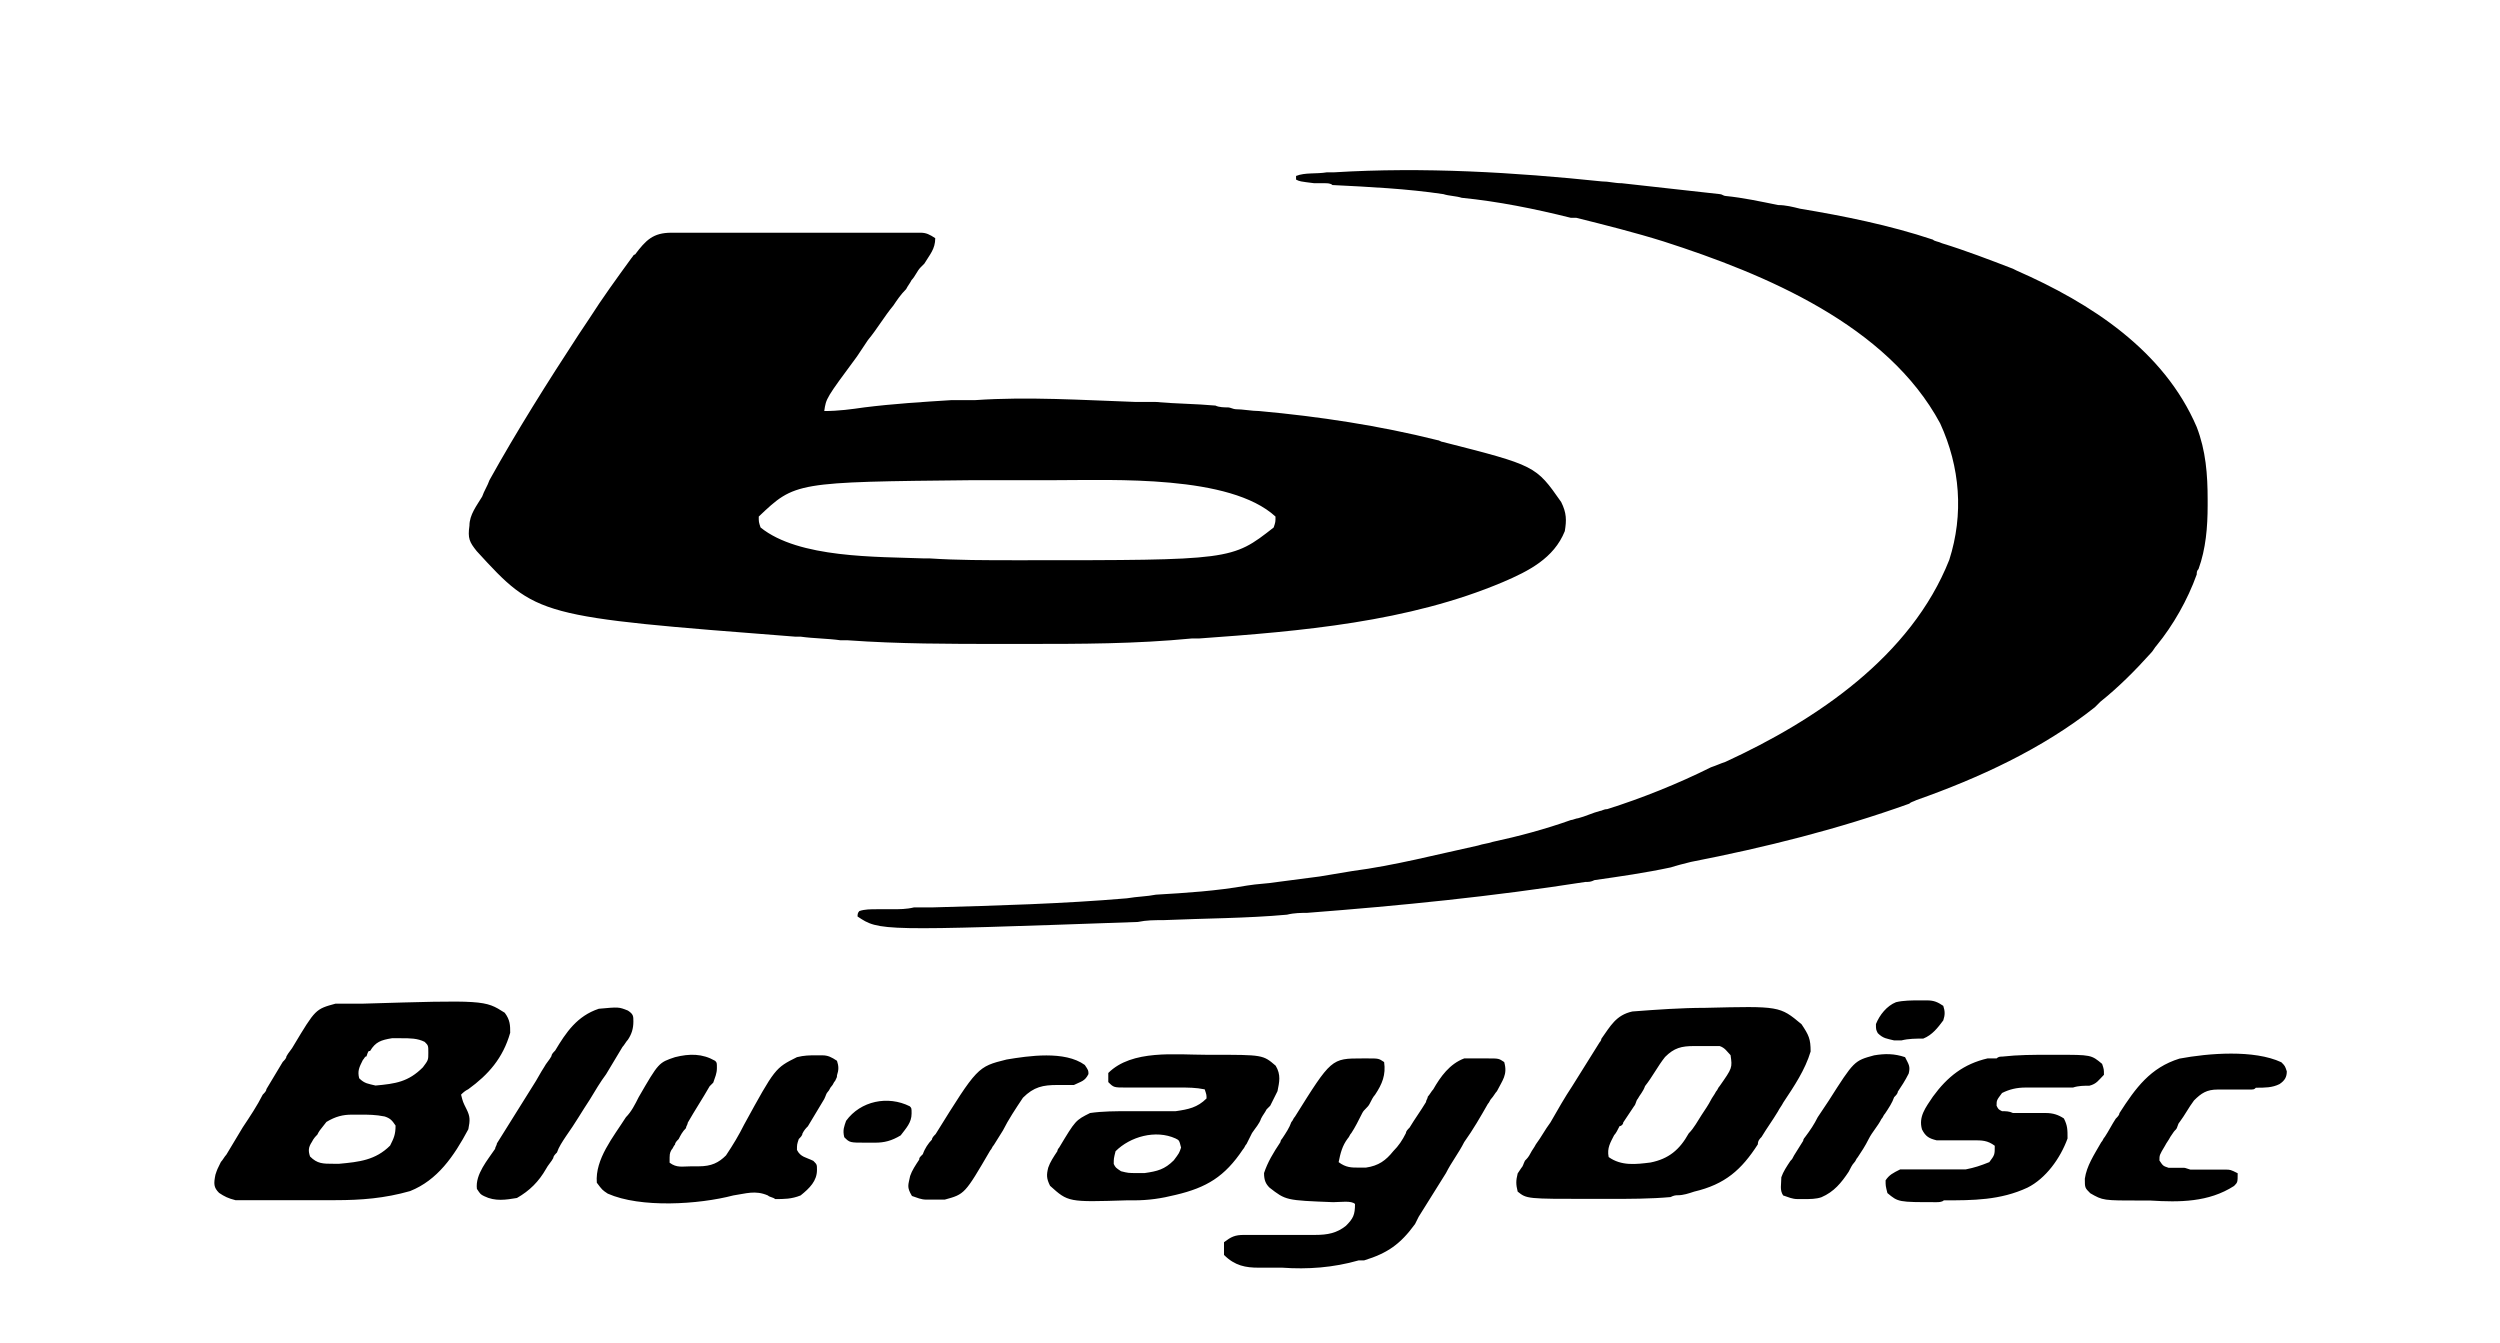
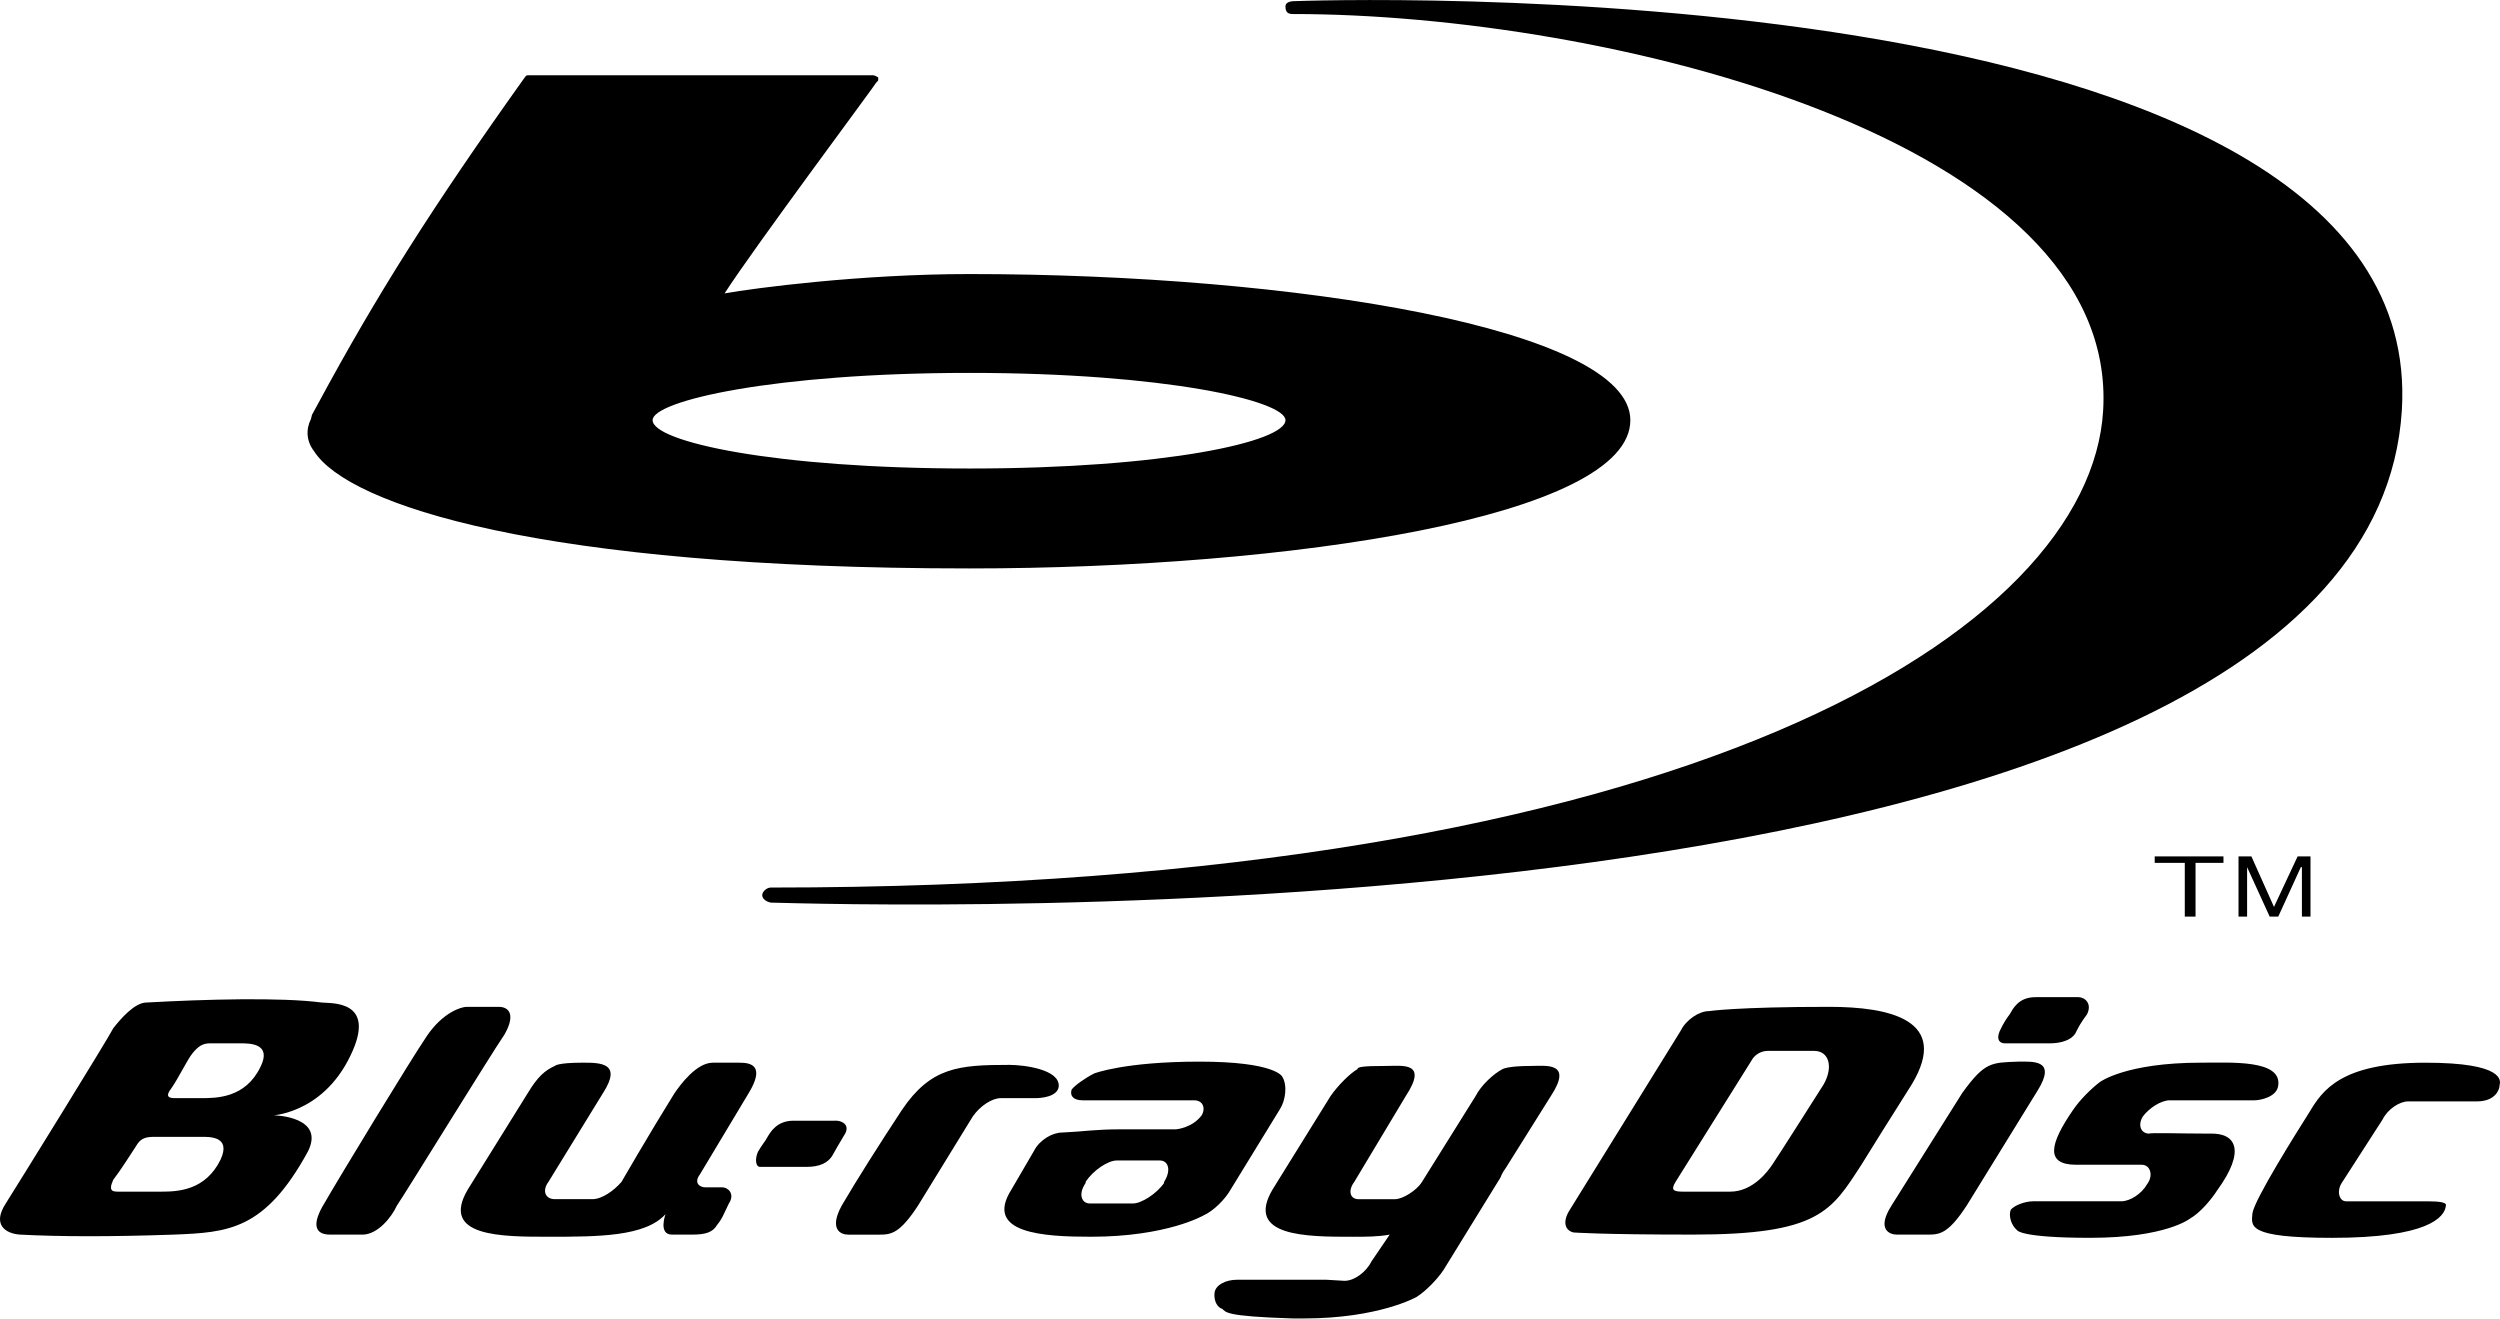
- <svg xmlns="http://www.w3.org/2000/svg" viewBox="0 0 229 123" width="229" height="123">
-   <path transform="scale(0.16667)" d="M 880.3 99.7 C 884.3 99.7 887.3 100.7 891.3 100.7 C 909.3 102.7 927.3 104.7 945.3 106.7 C 946.3 106.7 947.3 107.7 948.3 107.7 C 958.3 108.7 967.3 110.7 977.3 112.7 C 981.3 112.7 985.3 113.7 989.3 114.7 C 1013.3 118.7 1038.3 123.7 1062.3 131.7 C 1063.3 132.7 1065.3 132.7 1067.3 133.7 C 1080.3 137.7 1093.3 142.7 1106.3 147.7 C 1106.3 147.7 1106.3 147.7 1108.3 148.7 C 1149.3 166.7 1189.3 192.7 1207.3 234.7 C 1212.3 247.7 1213.3 260.7 1213.3 274.7 C 1213.3 275.7 1213.3 276.7 1213.3 277.7 C 1213.3 289.7 1212.3 301.7 1208.3 312.7 C 1207.3 313.7 1207.3 314.7 1207.3 315.7 C 1202.3 329.7 1194.3 343.7 1185.3 354.7 C 1184.3 355.7 1183.3 357.7 1182.3 358.7 C 1173.3 368.7 1164.3 377.7 1154.3 385.7 C 1153.3 386.7 1152.3 387.7 1151.3 388.7 C 1122.3 411.7 1087.3 427.7 1053.3 439.7 C 1051.3 440.7 1050.3 440.7 1049.3 441.7 C 1010.3 455.7 970.3 465.7 929.3 473.7 C 925.3 474.7 921.3 475.7 918.3 476.7 C 904.3 479.7 890.3 481.7 876.3 483.7 C 874.3 484.7 873.3 484.7 871.3 484.7 C 820.3 492.7 770.3 497.7 718.3 501.7 C 715.3 501.7 711.3 501.7 707.3 502.7 C 685.3 504.7 662.3 504.7 639.3 505.7 C 634.3 505.7 630.3 505.7 625.3 506.7 C 483.3 511.7 483.3 511.7 471.3 503.7 C 471.3 502.7 471.3 501.7 472.3 500.7 C 475.3 499.7 478.3 499.7 482.3 499.7 C 483.3 499.7 484.3 499.7 485.3 499.7 C 486.3 499.7 488.3 499.7 490.3 499.7 C 494.3 499.7 498.3 499.7 502.3 498.7 C 506.3 498.7 509.3 498.7 512.3 498.7 C 548.3 497.7 584.3 496.7 619.3 493.7 C 625.3 492.7 630.3 492.7 635.3 491.7 C 652.3 490.7 668.3 489.7 685.3 486.7 C 691.3 485.7 696.3 485.7 702.3 484.7 C 710.3 483.7 717.3 482.7 725.3 481.7 C 731.3 480.7 737.3 479.7 743.3 478.7 C 766.3 475.7 789.3 469.7 812.3 464.7 C 815.3 463.7 817.3 463.7 820.3 462.7 C 834.3 459.7 849.3 455.7 863.3 450.7 C 864.3 450.7 866.3 449.7 867.3 449.7 C 871.3 448.7 875.3 446.7 879.3 445.7 C 880.3 445.7 881.3 444.7 883.3 444.7 C 902.3 438.7 922.3 430.7 940.3 421.7 C 943.3 420.7 945.3 419.7 948.3 418.7 C 998.3 395.7 1050.3 360.7 1071.3 307.7 C 1079.3 282.7 1077.3 256.7 1066.3 232.7 C 1037.3 178.7 970.3 150.7 914.3 132.7 C 898.3 127.7 882.3 123.7 866.3 119.7 C 865.3 119.7 864.3 119.7 863.3 119.7 C 843.3 114.7 823.3 110.7 803.3 108.7 C 800.3 107.7 796.3 107.7 793.3 106.7 C 773.3 103.7 752.3 102.7 732.3 101.7 C 731.3 100.7 729.3 100.7 728.3 100.7 C 726.3 100.7 724.3 100.7 722.3 100.7 C 714.3 99.7 714.3 99.7 712.3 98.7 C 712.3 98.7 712.3 97.7 712.3 96.7 C 717.3 94.7 723.3 95.7 729.3 94.7 C 730.3 94.7 730.3 94.7 733.3 94.7 C 782.3 91.7 832.3 94.7 880.3 99.7 Z M 369 127.9 C 370 127.9 371 127.9 373 127.9 C 374 127.9 375 127.9 377 127.9 C 378 127.9 380 127.9 381 127.9 C 386 127.9 390 127.9 395 127.9 C 398 127.9 402 127.9 405 127.9 C 411 127.9 417 127.9 423 127.9 C 432 127.9 440 127.9 449 127.9 C 457 127.9 464 127.9 472 127.9 C 475 127.9 478 127.9 482 127.9 C 486 127.9 491 127.9 495 127.9 C 496 127.9 498 127.9 499 127.9 C 500 127.9 502 127.9 503 127.9 C 504 127.9 505 127.9 506 127.9 C 509 127.9 511 128.9 514 130.9 C 514 136.9 511 139.9 508 144.9 C 507 145.9 507 145.9 506 146.9 C 504 148.9 503 151.9 501 153.9 C 500 155.9 499 156.9 498 158.9 C 495 161.9 493 164.9 491 167.9 C 486 173.9 482 180.9 477 186.9 C 475 189.9 473 192.9 471 195.9 C 454 218.9 454 218.9 453 225.9 C 461 225.9 468 224.9 475 223.9 C 491 221.9 507 220.9 523 219.9 C 528 219.9 532 219.9 536 219.9 C 565 217.9 595 219.9 624 220.9 C 628 220.9 632 220.9 635 220.9 C 646 221.9 657 221.9 668 222.9 C 670 223.9 673 223.9 675 223.9 C 676 223.9 678 224.9 679 224.9 C 683 224.9 688 225.9 692 225.9 C 725 228.9 758 233.9 790 241.9 C 791 241.9 792 242.9 793 242.9 C 844 255.9 844 255.9 858 275.9 C 861 281.9 861 285.9 860 291.9 C 854 306.9 840 313.9 826 319.9 C 774 341.9 715 346.9 659 350.9 C 659 350.9 659 350.9 655 350.9 C 624 353.9 594 353.9 563 353.9 C 559 353.9 555 353.9 550 353.9 C 522 353.9 494 353.9 466 351.9 C 465 351.9 463 351.9 462 351.9 C 455 350.9 447 350.9 440 349.9 C 439 349.9 438 349.9 437 349.9 C 295 338.9 295 338.9 262 302.9 C 258 297.9 257 295.9 258 288.9 C 258 282.9 262 277.9 265 272.9 C 266 269.9 268 266.9 269 263.9 C 284 236.9 301 209.9 318 183.9 C 320 180.9 322 177.9 324 174.9 C 331 163.9 339 152.9 347 141.9 C 348 140.9 348 139.9 349 139.9 C 355 131.9 359 127.9 369 127.9 Z M 535 263.9 C 437 264.9 437 264.9 417 283.9 C 417 286.9 417 286.9 418 289.9 C 439 306.9 482 305.9 508 306.9 C 508 306.9 508 306.9 511 306.9 C 526 307.9 542 307.9 558 307.9 C 559 307.9 561 307.9 562 307.9 C 677 307.9 677 307.9 700 289.9 C 701 286.9 701 286.9 701 283.9 C 676 260.9 612 263.9 580 263.9 C 578 263.9 577 263.9 575 263.9 C 562 263.9 549 263.9 535 263.9 Z M 1055 549.8 C 1056 549.8 1058 549.8 1059 549.8 C 1063 549.8 1065 550.8 1068 552.8 C 1069 555.8 1069 557.8 1068 560.8 C 1065 564.8 1062 568.8 1057 570.8 C 1053 570.8 1049 570.8 1045 571.8 C 1044 571.8 1043 571.8 1041 571.8 C 1037 570.8 1035 570.8 1032 567.8 C 1031 565.8 1031 565.8 1031 562.8 C 1033 557.8 1037 552.8 1042 550.8 C 1046 549.8 1051 549.8 1055 549.8 Z M 277.4 556.6 C 280.4 560.6 280.4 563.6 280.4 567.6 C 276.4 581.6 268.4 590.6 257.4 598.6 C 255.4 599.6 254.4 600.6 253.4 601.6 C 254.4 605.6 254.4 605.6 256.4 609.6 C 258.4 613.6 258.4 615.6 257.4 620.6 C 249.4 635.6 240.4 648.6 225.4 654.6 C 211.4 658.6 198.4 659.6 184.4 659.6 C 182.4 659.6 180.4 659.6 179.4 659.6 C 175.4 659.6 172.4 659.6 168.4 659.6 C 164.4 659.6 159.4 659.6 155.4 659.6 C 151.4 659.6 146.4 659.6 142.4 659.6 C 141.4 659.6 139.4 659.6 137.4 659.6 C 136.4 659.6 135.4 659.6 133.4 659.6 C 132.4 659.6 130.4 659.6 129.4 659.6 C 125.4 658.6 123.4 657.6 120.4 655.6 C 117.4 652.6 117.4 650.6 118.4 645.6 C 119.4 642.6 119.4 642.6 121.4 638.6 C 122.4 637.6 123.4 635.6 124.4 634.6 C 127.4 629.6 130.4 624.6 133.4 619.6 C 137.4 613.6 141.4 607.6 144.4 601.6 C 145.4 600.6 146.4 599.6 146.4 598.6 C 149.4 593.6 152.4 588.6 155.4 583.6 C 156.4 582.6 157.4 581.6 157.4 580.6 C 158.4 578.6 160.4 576.6 161.4 574.6 C 173.4 554.6 173.4 554.6 184.4 551.6 C 188.4 551.6 192.4 551.6 196.4 551.6 C 197.4 551.6 198.4 551.6 199.4 551.6 C 266.4 549.6 266.4 549.6 277.4 556.6 Z M 203.4 577.6 C 202.4 577.6 202.4 577.6 201.4 580.6 C 200.4 580.6 200.4 581.6 199.4 582.6 C 197.4 586.6 196.4 588.6 197.4 592.6 C 200.4 595.6 202.4 595.6 206.4 596.6 C 217.4 595.6 224.4 594.6 232.4 586.6 C 235.4 582.6 235.4 582.6 235.4 578.6 C 235.4 574.6 235.4 574.6 233.4 572.6 C 229.4 570.6 225.4 570.6 220.4 570.6 C 219.4 570.6 217.4 570.6 215.4 570.6 C 209.4 571.6 206.4 572.6 203.4 577.6 Z M 179.4 616.6 C 175.4 621.6 175.4 621.6 174.4 623.6 C 173.4 624.6 172.4 625.6 171.4 627.6 C 169.4 630.6 169.4 632.6 170.4 635.6 C 174.4 639.6 177.4 639.6 183.4 639.6 C 184.4 639.6 184.4 639.6 186.4 639.6 C 197.4 638.6 206.4 637.6 214.4 629.6 C 216.4 625.6 217.4 623.6 217.4 618.6 C 215.4 615.6 214.4 614.6 211.4 613.6 C 206.4 612.6 202.4 612.6 198.4 612.6 C 197.4 612.6 197.4 612.6 193.4 612.6 C 188.4 612.6 184.4 613.6 179.4 616.6 Z M 345.1 555.4 C 348.1 557.4 348.1 558.4 348.1 561.4 C 348.1 565.4 347.1 568.4 345.1 571.4 C 344.1 572.4 343.1 574.4 342.1 575.4 C 339.1 580.4 336.1 585.4 333.1 590.4 C 330.1 594.4 327.1 599.4 324.1 604.4 C 320.1 610.4 316.1 617.4 311.1 624.4 C 309.1 627.4 307.1 630.4 306.1 633.4 C 305.1 634.4 304.1 635.4 304.1 636.4 C 303.1 638.4 301.1 640.4 300.1 642.4 C 296.1 649.4 291.1 654.4 284.1 658.4 C 278.1 659.4 272.1 660.4 266.1 657.4 C 264.1 656.4 264.1 656.4 262.1 653.4 C 261.1 645.4 268.1 637.4 272.1 631.4 C 272.1 630.4 273.1 629.4 273.1 628.4 C 280.1 617.4 286.1 607.4 293.1 596.4 C 295.1 593.4 297.1 589.4 299.1 586.4 C 300.1 584.4 302.1 582.4 303.1 580.4 C 303.1 579.4 304.1 578.4 305.1 577.4 C 311.1 567.4 317.1 558.4 329.1 554.4 C 340.1 553.4 340.1 553.4 345.1 555.4 Z M 937.1 553.9 C 978.1 552.9 978.1 552.9 990.1 562.9 C 994.1 568.9 995.1 570.9 995.1 577.9 C 992.1 587.9 986.1 596.9 980.1 605.9 C 979.1 607.9 978.1 608.9 977.1 610.9 C 974.1 615.9 971.1 619.9 968.1 624.9 C 967.1 625.9 966.1 626.9 966.1 628.9 C 957.1 642.9 948.1 650.9 931.1 654.9 C 928.1 655.9 925.1 656.9 922.1 656.9 C 921.1 656.9 920.1 656.9 918.1 657.9 C 907.1 658.9 895.1 658.9 884.1 658.9 C 880.1 658.9 877.1 658.9 874.1 658.9 C 839.1 658.9 839.1 658.9 834.1 654.9 C 833.1 650.9 833.1 648.9 834.1 644.9 C 834.1 644.9 834.1 644.9 836.1 641.9 C 837.1 640.9 837.1 639.9 838.1 637.9 C 839.1 636.9 840.1 635.9 841.1 633.9 C 842.1 631.9 843.1 630.9 844.1 628.9 C 847.1 624.9 849.1 620.9 852.1 616.9 C 856.1 609.9 860.1 602.9 864.1 596.9 C 869.1 588.9 874.1 580.9 879.1 572.9 C 879.1 572.9 880.1 571.9 880.1 570.9 C 885.1 563.9 888.1 557.9 897.1 555.9 C 910.1 554.9 924.1 553.9 937.1 553.9 Z M 915.1 580.9 C 911.1 585.9 908.1 591.9 904.1 596.9 C 903.1 599.9 901.1 601.9 900.1 603.9 C 899.1 604.9 899.1 606.9 898.1 607.9 C 896.1 610.9 894.1 613.9 892.1 616.9 C 892.1 617.9 891.1 618.9 890.1 618.9 C 889.1 620.9 888.1 622.9 887.1 623.9 C 885.1 627.9 883.1 630.9 884.1 635.9 C 891.1 640.9 899.1 639.9 907.1 638.9 C 917.1 636.9 923.1 631.9 928.1 622.9 C 931.1 619.9 933.1 615.9 935.1 612.9 C 937.1 609.9 939.1 606.9 940.1 604.9 C 941.1 602.9 942.1 601.9 943.1 599.9 C 944.1 598.9 944.1 597.9 945.1 596.9 C 952.1 586.9 952.1 586.9 951.1 579.9 C 949.1 577.9 948.1 575.9 945.1 574.9 C 941.1 574.9 938.1 574.9 934.1 574.9 C 933.1 574.9 932.1 574.9 931.1 574.9 C 924.1 574.9 920.1 575.9 915.1 580.9 Z M 393 583 C 394 584 394 584 394 587 C 394 590 393 592 392 595 C 392 595 392 595 390 597 C 386 604 382 610 378 617 C 378 618 377 619 377 620 C 375 622 374 624 373 626 C 372 627 371 628 371 629 C 370 630 370 631 369 632 C 368 634 368 634 368 639 C 372 642 375 641 380 641 C 380 641 380 641 384 641 C 391 641 395 639 399 635 C 403 629 406 624 409 618 C 426 587 426 587 438 581 C 442 580 445 580 448 580 C 449 580 449 580 452 580 C 455 580 457 581 460 583 C 461 586 461 588 460 591 C 460 592 460 592 459 594 C 458 595 458 596 457 597 C 456 598 456 599 455 600 C 454 601 454 602 453 604 C 450 609 447 614 444 619 C 443 620 442 621 441 623 C 441 624 440 625 439 626 C 438 629 438 629 438 632 C 440 636 443 636 447 638 C 449 640 449 640 449 643 C 449 649 445 653 440 657 C 435 659 431 659 426 659 C 425 658 423 658 422 657 C 415 654 410 656 403 657 C 384 662 352 664 334 656 C 331 654 331 654 328 650 C 327 637 337 625 344 614 C 347 611 349 607 351 603 C 362 584 362 584 371 581 C 379 579 386 579 393 583 Z M 663.1 579.7 C 664.1 579.7 665.1 579.7 666.1 579.7 C 694.1 579.7 694.1 579.7 701.1 585.7 C 704.1 590.7 703.1 594.7 702.1 599.7 C 700.1 603.7 700.1 603.7 698.1 607.7 C 697.1 608.7 697.1 608.7 696.1 609.7 C 695.1 611.7 694.1 612.7 693.1 614.7 C 692.1 617.7 690.1 619.7 688.1 622.7 C 687.1 624.7 686.1 626.7 685.1 628.7 C 684.1 629.7 684.1 630.7 683.1 631.7 C 673.1 646.7 663.1 652.7 646.1 656.7 C 638.1 658.7 631.1 659.7 623.1 659.7 C 622.1 659.7 620.1 659.7 619.1 659.7 C 587.1 660.7 587.1 660.7 577.1 651.7 C 575.1 647.7 575.1 645.7 576.1 641.7 C 577.1 638.7 579.1 635.7 581.1 632.7 C 581.1 632.7 581.1 631.7 582.1 630.7 C 591.1 615.7 591.1 615.7 599.1 611.7 C 606.1 610.7 613.1 610.7 620.1 610.7 C 621.1 610.7 622.1 610.7 623.1 610.7 C 627.1 610.7 630.1 610.7 634.1 610.7 C 636.1 610.7 639.1 610.7 642.1 610.7 C 643.1 610.7 645.1 610.7 646.1 610.7 C 653.1 609.7 658.1 608.7 663.1 603.7 C 663.1 601.7 663.1 601.7 662.1 598.7 C 657.1 597.7 653.1 597.7 648.1 597.7 C 646.1 597.7 644.1 597.7 642.1 597.7 C 639.1 597.7 635.1 597.7 632.1 597.7 C 629.1 597.7 626.1 597.7 622.1 597.7 C 622.1 597.7 622.1 597.7 619.1 597.7 C 612.1 597.7 612.1 597.7 609.1 594.7 C 609.1 593.7 609.1 591.7 609.1 589.7 C 622.1 576.7 646.1 579.7 663.1 579.7 Z M 613.1 632.7 C 612.1 636.7 612.1 636.7 612.1 639.7 C 613.1 641.7 613.1 641.7 616.1 643.7 C 620.1 644.7 620.1 644.7 625.1 644.7 C 625.1 644.7 625.1 644.7 629.1 644.7 C 636.1 643.7 640.1 642.7 645.1 637.7 C 648.1 633.7 648.1 633.7 649.1 630.7 C 648.1 626.7 648.1 626.7 646.1 625.7 C 635.1 620.7 621.1 624.7 613.1 632.7 Z M 1047 581 C 1049 585 1050 586 1049 590 C 1047 594 1045 597 1043 600 C 1043 601 1042 602 1041 603 C 1040 606 1038 609 1036 612 C 1035 613 1035 614 1034 615 C 1032 619 1029 622 1027 626 C 1025 630 1023 633 1021 636 C 1020 637 1020 638 1019 639 C 1018 640 1017 642 1016 644 C 1012 650 1008 655 1001 658 C 998 659 995 659 991 659 C 990 659 989 659 988 659 C 985 659 983 658 980 657 C 978 654 979 651 979 647 C 980 644 982 641 984 638 C 985 637 985 637 986 635 C 988 632 989 630 991 627 C 991 626 992 625 992 625 C 995 621 997 618 999 614 C 1001 611 1003 608 1005 605 C 1019 583 1019 583 1030 580 C 1036 579 1041 579 1047 581 Z M 1126.3 579.7 C 1127.3 579.7 1129.3 579.7 1130.3 579.7 C 1149.3 579.7 1149.3 579.7 1155.3 584.7 C 1156.3 587.7 1156.3 587.7 1156.3 590.7 C 1153.3 593.7 1152.3 595.7 1148.3 596.7 C 1145.3 596.7 1142.3 596.7 1139.3 597.7 C 1137.3 597.7 1136.3 597.7 1134.3 597.7 C 1131.3 597.7 1129.3 597.7 1126.3 597.7 C 1123.3 597.7 1121.3 597.7 1118.3 597.7 C 1117.3 597.7 1117.3 597.7 1113.3 597.7 C 1108.3 597.7 1104.3 598.7 1100.3 600.7 C 1097.3 604.7 1097.3 604.7 1097.3 607.7 C 1098.3 609.7 1098.3 609.7 1100.3 610.7 C 1102.3 610.7 1104.3 610.7 1106.3 611.7 C 1107.3 611.7 1108.3 611.7 1110.3 611.7 C 1112.3 611.7 1115.3 611.7 1117.3 611.7 C 1119.3 611.7 1120.3 611.7 1121.3 611.7 C 1122.3 611.7 1123.3 611.7 1124.3 611.7 C 1128.3 611.7 1131.3 612.7 1134.3 614.7 C 1136.3 618.7 1136.3 620.7 1136.3 625.7 C 1132.3 636.7 1124.3 647.7 1114.3 652.7 C 1099.3 659.7 1084.3 659.7 1068.3 659.7 C 1067.3 660.7 1065.3 660.7 1064.3 660.7 C 1043.3 660.7 1043.3 660.7 1037.3 655.7 C 1036.3 651.7 1036.3 651.7 1036.3 648.7 C 1038.3 645.7 1040.3 644.7 1044.3 642.7 C 1048.3 642.7 1048.3 642.7 1053.3 642.7 C 1054.3 642.7 1055.3 642.7 1056.3 642.7 C 1058.3 642.7 1061.3 642.7 1064.3 642.7 C 1068.3 642.7 1071.3 642.7 1075.3 642.7 C 1076.3 642.7 1076.3 642.7 1080.3 642.7 C 1085.3 641.7 1088.3 640.7 1093.3 638.7 C 1096.3 634.7 1096.3 634.7 1096.3 629.7 C 1092.3 626.7 1089.3 626.7 1084.3 626.7 C 1082.3 626.7 1081.3 626.7 1080.3 626.7 C 1077.3 626.7 1074.3 626.7 1072.3 626.7 C 1070.3 626.7 1069.3 626.7 1068.3 626.7 C 1067.3 626.7 1067.3 626.7 1064.3 626.7 C 1060.3 625.7 1058.3 624.7 1056.3 620.7 C 1054.3 613.7 1058.3 608.7 1062.3 602.7 C 1070.3 591.7 1079.3 584.7 1092.3 581.7 C 1094.3 581.7 1096.3 581.7 1097.3 581.7 C 1098.3 580.7 1099.3 580.7 1100.3 580.7 C 1109.3 579.7 1117.3 579.7 1126.3 579.7 Z M 1253.8 583.8 C 1255.8 585.8 1255.8 585.8 1256.8 588.8 C 1256.8 591.8 1255.8 593.8 1252.8 595.8 C 1248.8 597.8 1244.8 597.8 1239.8 597.8 C 1238.8 598.8 1238.8 598.8 1235.8 598.8 C 1232.8 598.8 1229.8 598.8 1226.8 598.8 C 1224.8 598.8 1223.8 598.8 1222.8 598.8 C 1220.8 598.8 1219.8 598.8 1218.8 598.8 C 1212.8 598.8 1209.8 600.8 1205.8 604.8 C 1202.8 608.8 1200.8 612.8 1197.8 616.8 C 1196.8 617.8 1196.8 619.8 1195.8 620.8 C 1194.8 621.8 1194.8 621.8 1192.8 624.8 C 1191.8 626.8 1190.8 627.8 1189.8 629.8 C 1186.8 634.8 1186.8 634.8 1186.8 637.8 C 1188.8 640.8 1188.8 640.8 1191.8 641.8 C 1194.8 641.8 1196.8 641.8 1199.8 641.8 C 1200.8 641.8 1200.8 641.8 1203.8 642.8 C 1207.8 642.8 1210.8 642.8 1213.8 642.8 C 1214.8 642.8 1216.8 642.8 1218.8 642.8 C 1219.8 642.8 1220.8 642.8 1222.8 642.8 C 1225.8 642.8 1225.8 642.8 1229.8 644.8 C 1229.8 649.8 1229.8 649.8 1227.8 651.8 C 1213.8 660.8 1197.8 660.8 1181.8 659.8 C 1179.8 659.8 1177.8 659.8 1176.8 659.8 C 1155.8 659.8 1155.8 659.8 1148.8 655.8 C 1145.8 652.8 1145.8 652.8 1145.8 647.8 C 1146.8 640.8 1150.8 634.8 1154.8 627.8 C 1155.8 626.8 1155.8 625.8 1156.8 624.8 C 1158.8 621.8 1160.8 617.8 1162.8 614.8 C 1163.8 613.8 1164.8 612.8 1164.8 611.8 C 1173.8 597.8 1181.8 586.8 1197.8 581.8 C 1213.8 578.8 1238.8 576.8 1253.8 583.8 Z M 596.2 585.3 C 598.2 588.3 598.2 588.3 598.2 590.3 C 596.2 594.3 594.2 594.3 590.2 596.3 C 586.2 596.3 586.2 596.3 581.2 596.3 C 573.2 596.3 568.2 597.3 562.2 603.3 C 558.2 609.3 554.2 615.3 551.2 621.3 C 549.2 624.3 548.2 626.3 546.2 629.3 C 545.2 630.3 545.2 631.3 544.2 632.3 C 530.2 656.3 530.2 656.3 519.2 659.3 C 516.2 659.3 516.2 659.3 512.2 659.3 C 511.2 659.3 510.2 659.3 509.2 659.3 C 506.2 659.3 504.2 658.3 501.2 657.3 C 498.2 652.3 499.2 651.3 500.2 646.3 C 501.2 643.3 503.2 640.3 505.2 637.3 C 505.2 636.3 505.2 636.3 507.2 634.3 C 508.2 631.3 510.2 628.3 512.2 626.3 C 512.2 625.3 513.2 624.3 514.2 623.3 C 537.2 586.3 537.2 586.3 553.2 582.3 C 565.2 580.3 585.2 577.3 596.2 585.3 Z M 748.7 581.7 C 749.7 581.7 750.7 581.7 751.7 581.7 C 757.7 581.7 757.7 581.7 760.7 583.7 C 761.7 590.7 759.7 595.7 755.7 601.7 C 754.7 602.7 753.7 604.7 752.7 606.7 C 751.7 608.7 749.7 609.7 748.7 611.7 C 746.7 615.7 744.7 619.7 742.7 622.7 C 741.7 623.7 741.7 624.7 740.7 625.7 C 737.7 629.7 736.7 633.7 735.7 638.7 C 739.7 641.7 742.7 641.7 746.7 641.7 C 748.7 641.7 749.7 641.7 750.7 641.7 C 757.7 640.7 761.7 637.7 765.7 632.7 C 768.7 629.7 770.7 626.7 772.7 622.7 C 772.7 621.7 773.7 620.7 774.7 619.7 C 777.7 614.7 780.7 610.7 783.7 605.7 C 783.7 604.7 784.7 603.7 784.7 602.7 C 785.7 601.7 786.7 599.7 787.7 598.7 C 791.7 591.7 796.7 584.7 804.7 581.7 C 808.7 581.7 811.7 581.7 814.7 581.7 C 815.7 581.7 816.7 581.7 817.7 581.7 C 823.7 581.7 823.7 581.7 826.7 583.7 C 828.7 590.7 825.7 593.7 822.7 599.7 C 821.7 600.7 820.7 602.7 819.7 603.7 C 818.7 604.7 818.7 605.7 817.7 606.7 C 813.7 613.7 809.7 620.7 804.7 627.7 C 801.7 633.7 797.7 638.7 794.7 644.7 C 789.7 652.7 784.7 660.7 779.7 668.7 C 779.7 668.7 779.7 668.7 777.7 672.7 C 769.7 683.7 762.7 688.7 749.7 692.7 C 748.7 692.7 747.7 692.7 746.7 692.7 C 732.7 696.7 718.7 697.7 704.7 696.7 C 704.7 696.7 704.7 696.7 702.7 696.7 C 699.7 696.7 696.7 696.7 694.7 696.7 C 693.7 696.7 693.7 696.7 691.7 696.7 C 684.7 696.7 678.7 695.7 672.7 689.7 C 672.7 686.7 672.7 686.7 672.7 682.7 C 676.7 679.7 678.7 678.7 683.7 678.7 C 684.7 678.7 685.7 678.7 687.7 678.7 C 688.7 678.7 689.7 678.7 690.7 678.7 C 692.7 678.7 695.7 678.7 697.7 678.7 C 701.7 678.7 704.7 678.7 708.7 678.7 C 712.7 678.7 715.7 678.7 719.7 678.7 C 720.7 678.7 721.7 678.7 722.7 678.7 C 729.7 678.7 734.7 677.7 739.7 673.7 C 743.7 669.7 744.7 667.7 744.7 661.7 C 742.7 659.7 736.7 660.7 732.7 660.7 C 706.7 659.7 706.7 659.7 697.7 652.7 C 695.7 650.7 694.7 648.7 694.7 644.7 C 696.7 638.7 699.7 633.7 703.7 627.7 C 703.7 626.7 704.7 625.7 704.7 625.7 C 706.7 622.7 708.7 619.7 709.7 616.7 C 710.7 615.7 710.7 614.7 711.7 613.7 C 731.7 581.7 731.7 581.7 748.7 581.7 Z M 500 608 C 501 609 501 609 501 612 C 501 617 498 620 495 624 C 490 627 486 628 481 628 C 479 628 478 628 476 628 C 467 628 467 628 464 625 C 463 621 464 619 465 616 C 473 605 488 602 500 608 Z" fill="#000" fill-rule="evenodd" />
+ <svg xmlns="http://www.w3.org/2000/svg" viewBox="31.31 107.68 322.89 170.28" width="322.89" height="170.28">
+   <path d="M91.59 237.719c-.693 0-3.053.693-5.135 3.746-2.081 3.053-11.518 18.596-13.183 21.51-1.805 2.914-1.249 4.164.693 4.164h4.163c1.943 0 3.747-2.221 4.441-3.748.972-1.387 12.073-19.428 13.877-22.062 1.526-2.639.556-3.607-.694-3.607-1.108-.003-4.162-.003-4.162-.003zM53.705 267.139c7.078-.277 11.796-.557 17.347-10.686 2.358-4.58-4.302-4.721-4.302-4.721-.972 0 6.106.141 9.853-7.771 3.47-7.217-2.637-6.659-3.746-6.799-5.274-.694-15.127-.418-22.62 0-1.527 0-3.331 2.08-4.303 3.33-.693 1.387-12.212 19.981-13.877 22.618-1.805 2.775 0 3.888 1.804 4.025 5.273.281 11.934.281 19.844.004zm6.106-9.715c-1.942 4.025-5.551 4.164-7.632 4.164h-5.551c-.694 0-1.388 0-.694-1.527.972-1.248 2.359-3.469 2.915-4.303.555-.971 1.109-1.248 2.358-1.248h5.968c1.11 0 4.024-.139 2.636 2.914zm5.134-11.934c-1.942 4.021-5.688 4.021-7.632 4.021h-3.33c-.556 0-1.527 0-.556-1.248.972-1.389 2.081-3.748 2.774-4.58s1.249-1.25 2.222-1.25h4.023c1.112.003 4.027.003 2.499 3.057zM284.762 248.82l-9.158 14.57c-1.941 3.053-.275 3.748.693 3.748h4.025c1.525 0 2.637-.14 4.996-3.748l9.158-14.849c2.498-4.024-.557-3.746-2.498-3.746-3.468.139-4.3.002-7.216 4.025zM322.51 249.791h-10.965c-1.109 0-2.637.973-3.469 2.082-.693 1.109-.277 2.221.832 2.221 0-.139 4.439 0 7.771 0 3.469-.139 4.719 2.221.973 7.355-.694 1.107-2.221 2.914-3.471 3.605 0 0-3.054 2.498-12.906 2.498-9.02 0-9.436-.973-9.436-.973-.832-.693-1.109-1.941-.832-2.639.416-.555 1.805-1.107 2.913-1.107h11.38c1.107 0 2.637-.971 3.329-2.221.834-1.109.416-2.496-.692-2.496h-8.465c-4.023 0-3.47-2.641-.416-7.078.832-1.25 2.358-2.775 3.469-3.609 0 0 3.33-2.498 13.045-2.498 3.888 0 10.408-.416 9.992 2.916-.138 1.528-2.359 1.944-3.052 1.944zM351.234 249.93h-8.883c-1.109 0-2.637.973-3.328 2.359l-5.273 8.188c-.695 1.111-.277 2.359.555 2.359h10.547c1.526 0 2.498.139 2.359.555-.139 1.527-2.359 4.164-14.711 4.164-11.102 0-10.408-1.527-10.27-3.189.277-1.807 5.688-10.408 7.354-13.047 1.666-2.773 4.025-6.385 14.988-6.385 10.27 0 9.713 2.359 9.574 2.916.002.554-.552 2.08-2.912 2.08zM299.75 236.469c.832 0 1.805.834 1.109 2.221-.832 1.111-1.109 1.666-1.525 2.498-.555.832-1.805 1.248-3.33 1.248h-5.689c-1.109 0-1.109-.971-.557-1.939a10.25 10.25 0 0 1 1.111-1.807c.416-.691 1.109-2.221 3.33-2.221h5.551zM133.777 252.428c-2.081 0-2.914 1.389-3.33 2.082-.278.555-.694.971-1.249 1.943-.417.971-.278 1.939.277 1.939h5.967c1.805 0 2.775-.555 3.33-1.387.556-.971.694-1.25 1.527-2.637.971-1.389-.278-1.943-.973-1.943l-5.549.003zM271.719 258.119c3.607-5.83 1.387-2.223 6.521-10.408 4.996-8.328-2.914-9.992-10.686-9.992-11.936 0-15.545.555-15.545.555-1.246 0-2.912 1.109-3.605 2.498l-14.434 23.314c-.832 1.387-.557 2.496.557 2.773 0 0 3.469.277 15.402.277 16.378.003 17.903-3.05 21.79-9.017zm-4.858-10.408s-6.244 9.852-6.662 10.408c-.555.832-2.498 3.469-5.412 3.469h-6.105c-1.111 0-1.666-.139-.971-1.25l9.99-15.959a2.432 2.432 0 0 1 1.943-.971h5.967c1.944 0 2.498 2.082 1.25 4.303zM176.103 253.539c-3.469 0-4.579.275-7.632.416-1.249 0-2.914.971-3.608 2.357l-2.914 4.996c-3.607 5.689 4.163 6.105 10.27 6.105 9.854 0 14.571-2.775 14.571-2.775 1.249-.555 2.776-2.082 3.47-3.33l6.383-10.408c.694-1.109.973-3.053.276-4.162 0 0-.832-1.941-10.685-1.941-9.714 0-13.6 1.525-13.6 1.525-1.11.555-2.498 1.525-2.915 2.082-.276.83.278 1.387 1.389 1.387h14.432c1.111 0 1.527.973.972 1.941-1.249 1.666-3.33 1.807-3.33 1.807h-7.079zm5.551 6.799v.139c-.972 1.391-2.915 2.639-4.024 2.639h-5.551c-1.11 0-1.527-1.248-.556-2.639v-.139c.972-1.525 2.914-2.775 4.024-2.775h5.551c1.111-.001 1.527 1.249.556 2.775zM156.953 251.873c.971-1.389 2.497-2.359 3.607-2.359H165c.694 0 2.914-.139 3.054-1.523.139-2.223-4.58-2.775-6.384-2.775-6.522 0-10.131.277-13.878 5.828-2.914 4.438-5.828 9.02-7.771 12.35-1.665 3.055-.138 3.748.833 3.748h4.024c1.526 0 2.637-.139 4.996-3.748l7.079-11.521zM127.949 248.959l-6.245 10.408c-.833 1.107 0 1.664.693 1.664h2.221c.694 0 1.665.834.832 2.082-.692 1.389-.832 1.941-1.524 2.773-.557.973-1.527 1.25-3.192 1.25h-2.637c-1.804 0-.833-2.637-.833-2.637-2.636 2.914-8.742 2.914-15.126 2.914-6.105 0-14.016 0-10.407-6.105l7.771-12.49c1.249-2.082 2.22-2.912 3.469-3.469 0 0 .277-.418 3.606-.418 2.222 0 5.135 0 2.639 3.887l-7.078 11.52c-.832 1.111-.416 2.221.833 2.221h4.855c1.249 0 2.776-1.107 3.747-2.221 0 0 3.608-6.244 6.801-11.379.832-1.248 2.914-4.025 4.995-4.025h3.471c1.526 0 3.329.418 1.109 4.025zM191.091 272.967h11.518l2.359.139c1.248 0 2.775-1.107 3.469-2.498l2.359-3.469c-1.527.277-3.053.277-4.857.277-5.828 0-13.875 0-10.27-6.105l7.494-12.072c.971-1.389 2.498-2.914 3.469-3.471 0-.275.555-.416 3.748-.416 2.08 0 5.412-.555 2.496 3.887l-6.66 11.102c-.832 1.111-.555 2.221.555 2.221h4.721c.971 0 2.773-1.107 3.469-2.221l6.938-11.104c.693-1.387 2.359-2.912 3.471-3.469 0 0 .557-.416 3.744-.416 1.807 0 5.414-.555 2.5 3.885l-5.828 9.301c-.277.416-.416.555-.693 1.248l-7.354 11.934c-.832 1.25-2.359 2.777-3.469 3.471 0 0-4.857 2.775-14.57 2.775h-1.389c-9.021-.277-8.604-.834-9.16-1.25-.556-.139-1.111-.971-.973-2.082.137-.974 1.386-1.667 2.913-1.667zM99.501 117.4c-.278 0-.278.142-.417.279-12.073 16.93-19.15 28.17-26.645 42.047l-.832 1.526-.14.556c-.693 1.389-.555 2.914.417 4.164 4.439 6.938 29.281 15.125 84.65 15.125 41.354 0 85.345-6.66 85.345-19.148 0-11.797-43.297-18.873-85.345-18.873-14.017 0-27.755 1.804-31.641 2.498 3.747-5.829 19.567-27.062 19.567-27.2.277-.276.277-.276.277-.416v-.276c-.277-.14-.416-.279-.693-.279l-44.543-.003zm16.097 44.547c0-2.497 15.682-6.105 40.938-6.105s40.8 3.608 40.8 6.105c0 2.775-15.543 6.244-40.8 6.244-25.257.002-40.938-3.466-40.938-6.244z M130.863 224.258c7.077.139 206.217 7.076 210.659-63.559 3.606-58.425-142.938-52.873-142.938-52.873-.275 0-1.248 0-1.248.693 0 .832.416.973.973.973 40.658 0 106.717 16.234 104.635 51.207-1.666 28.311-53.289 61.613-172.08 61.613-.555 0-1.11.557-1.11.973-.001.418.415.834 1.109.973zM313.488 219.123h-3.884v-.832h8.88v.832h-3.607v6.938h-1.389zM320.428 218.291h1.664l2.916 6.521 3.053-6.521h1.664v7.77h-1.11v-6.383h-.138l-2.915 6.383h-1.111l-2.914-6.383v6.383h-1.109z" fill="#000" />
</svg>
